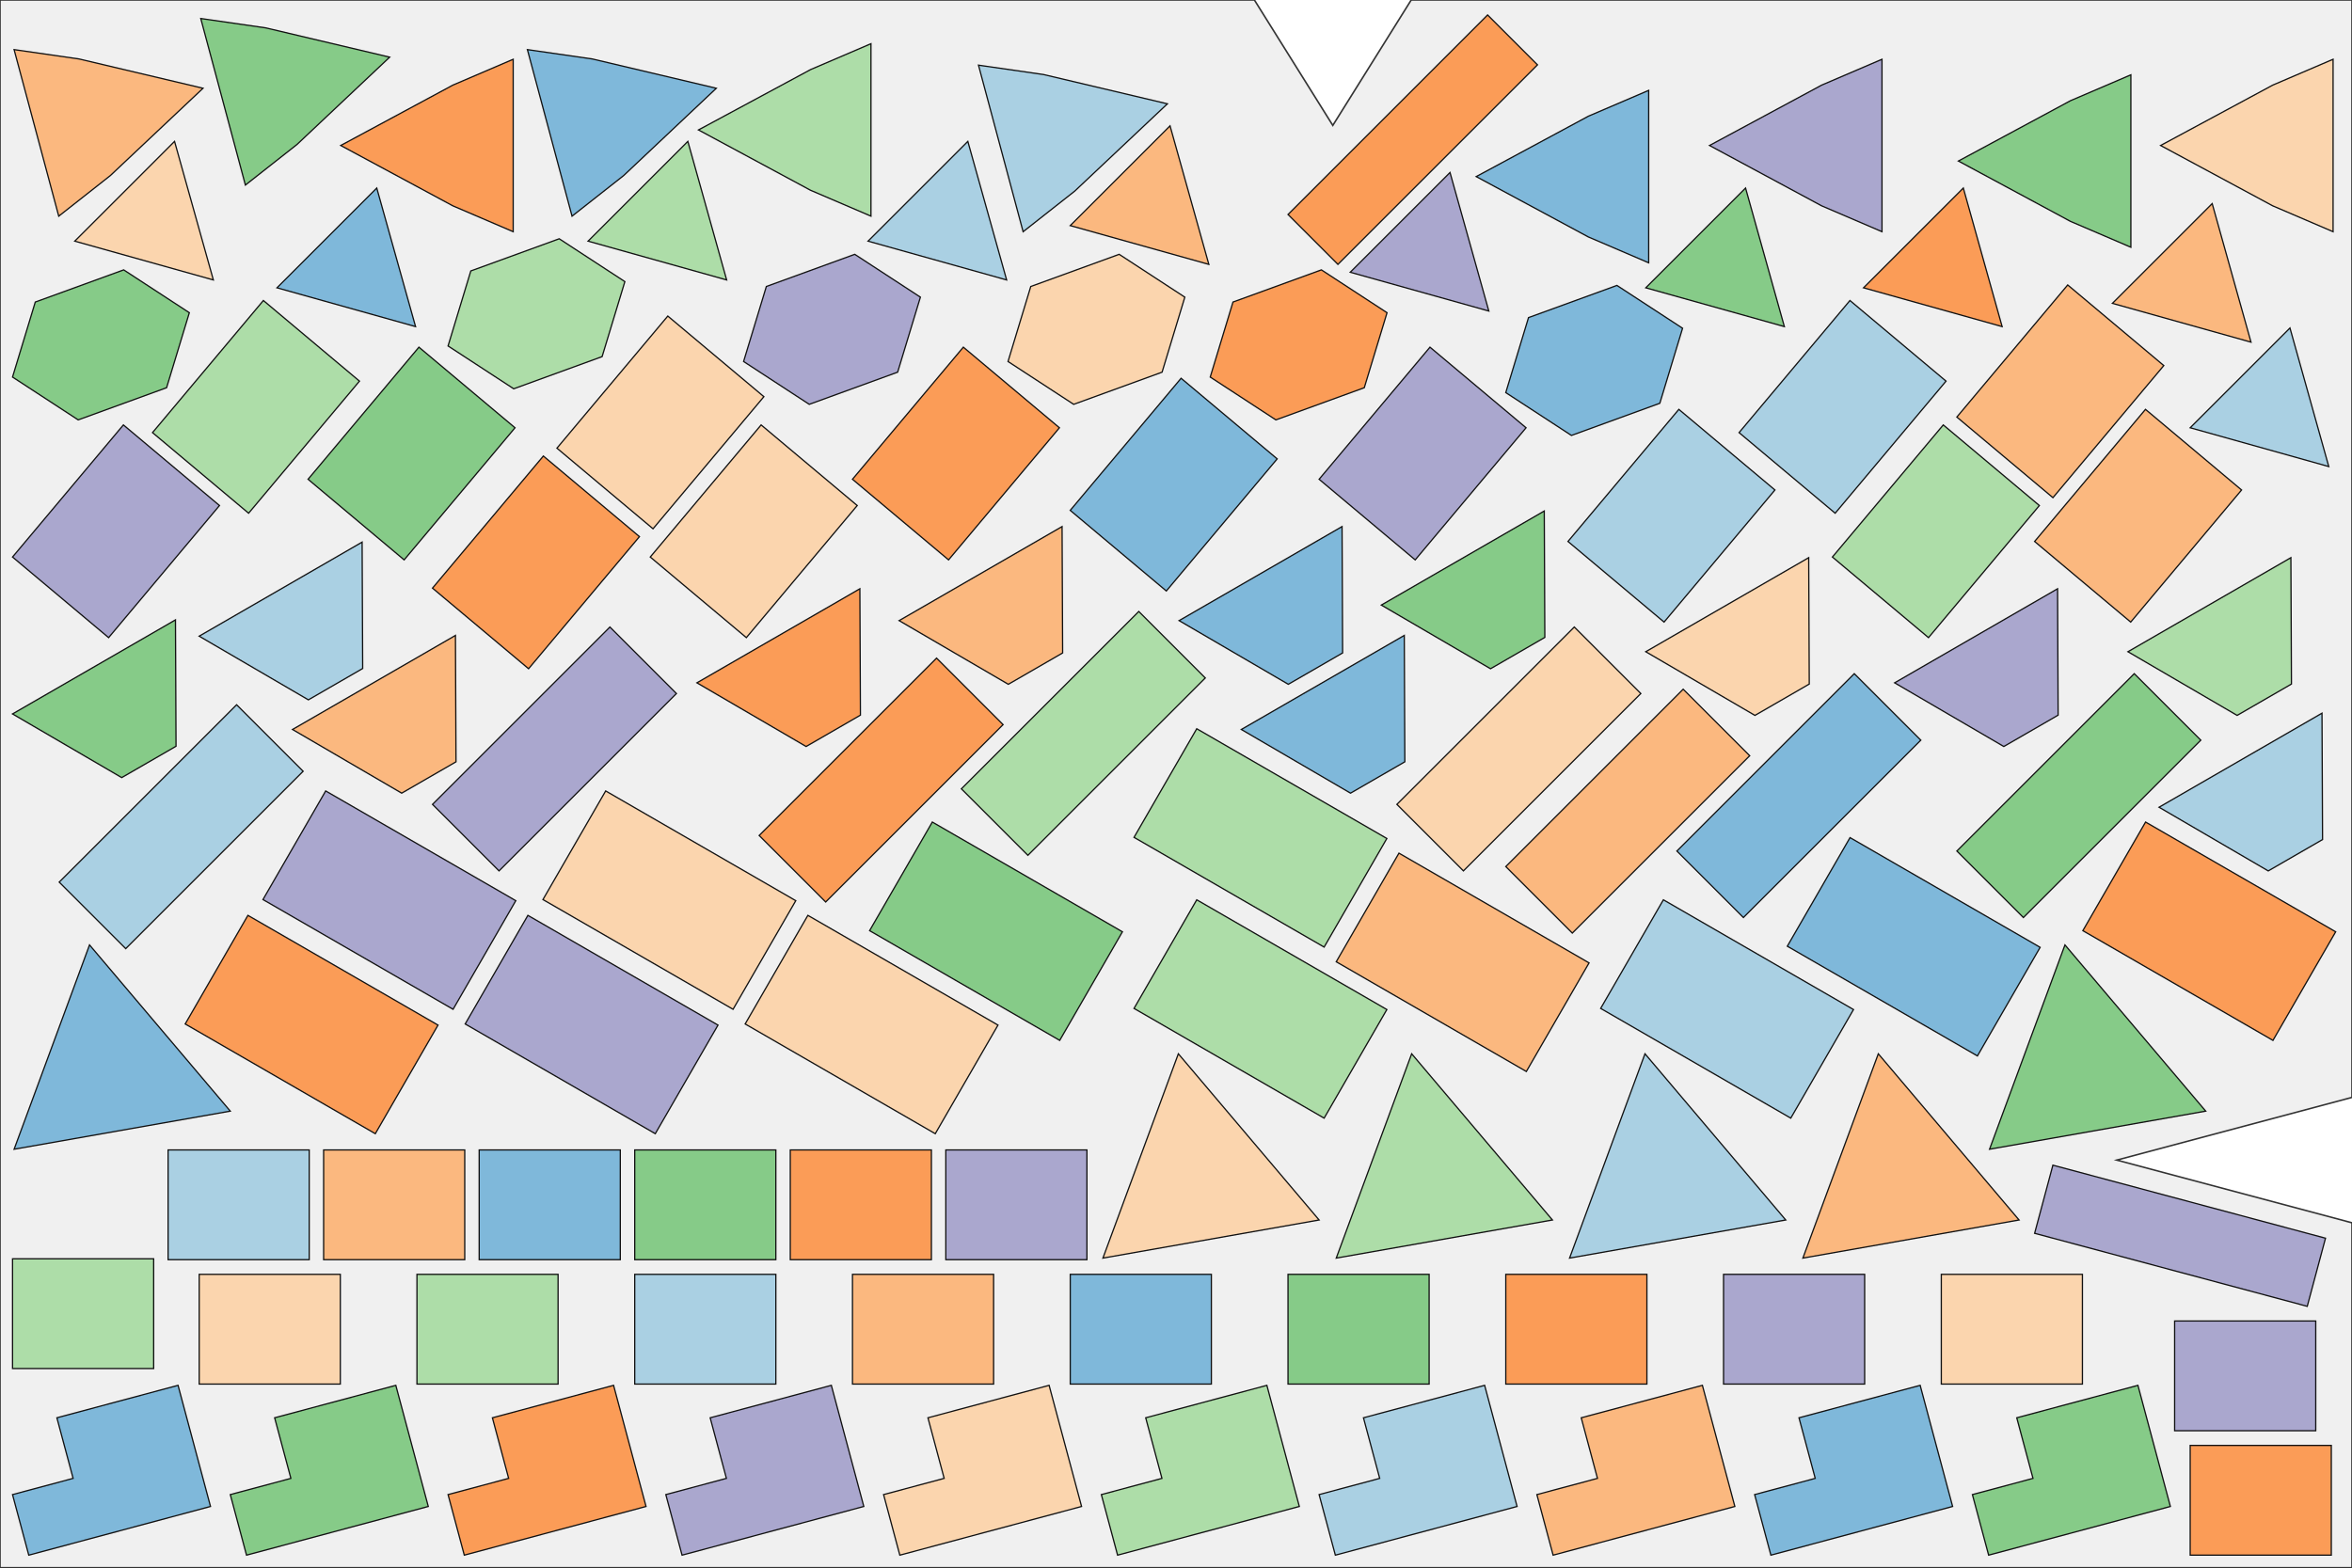
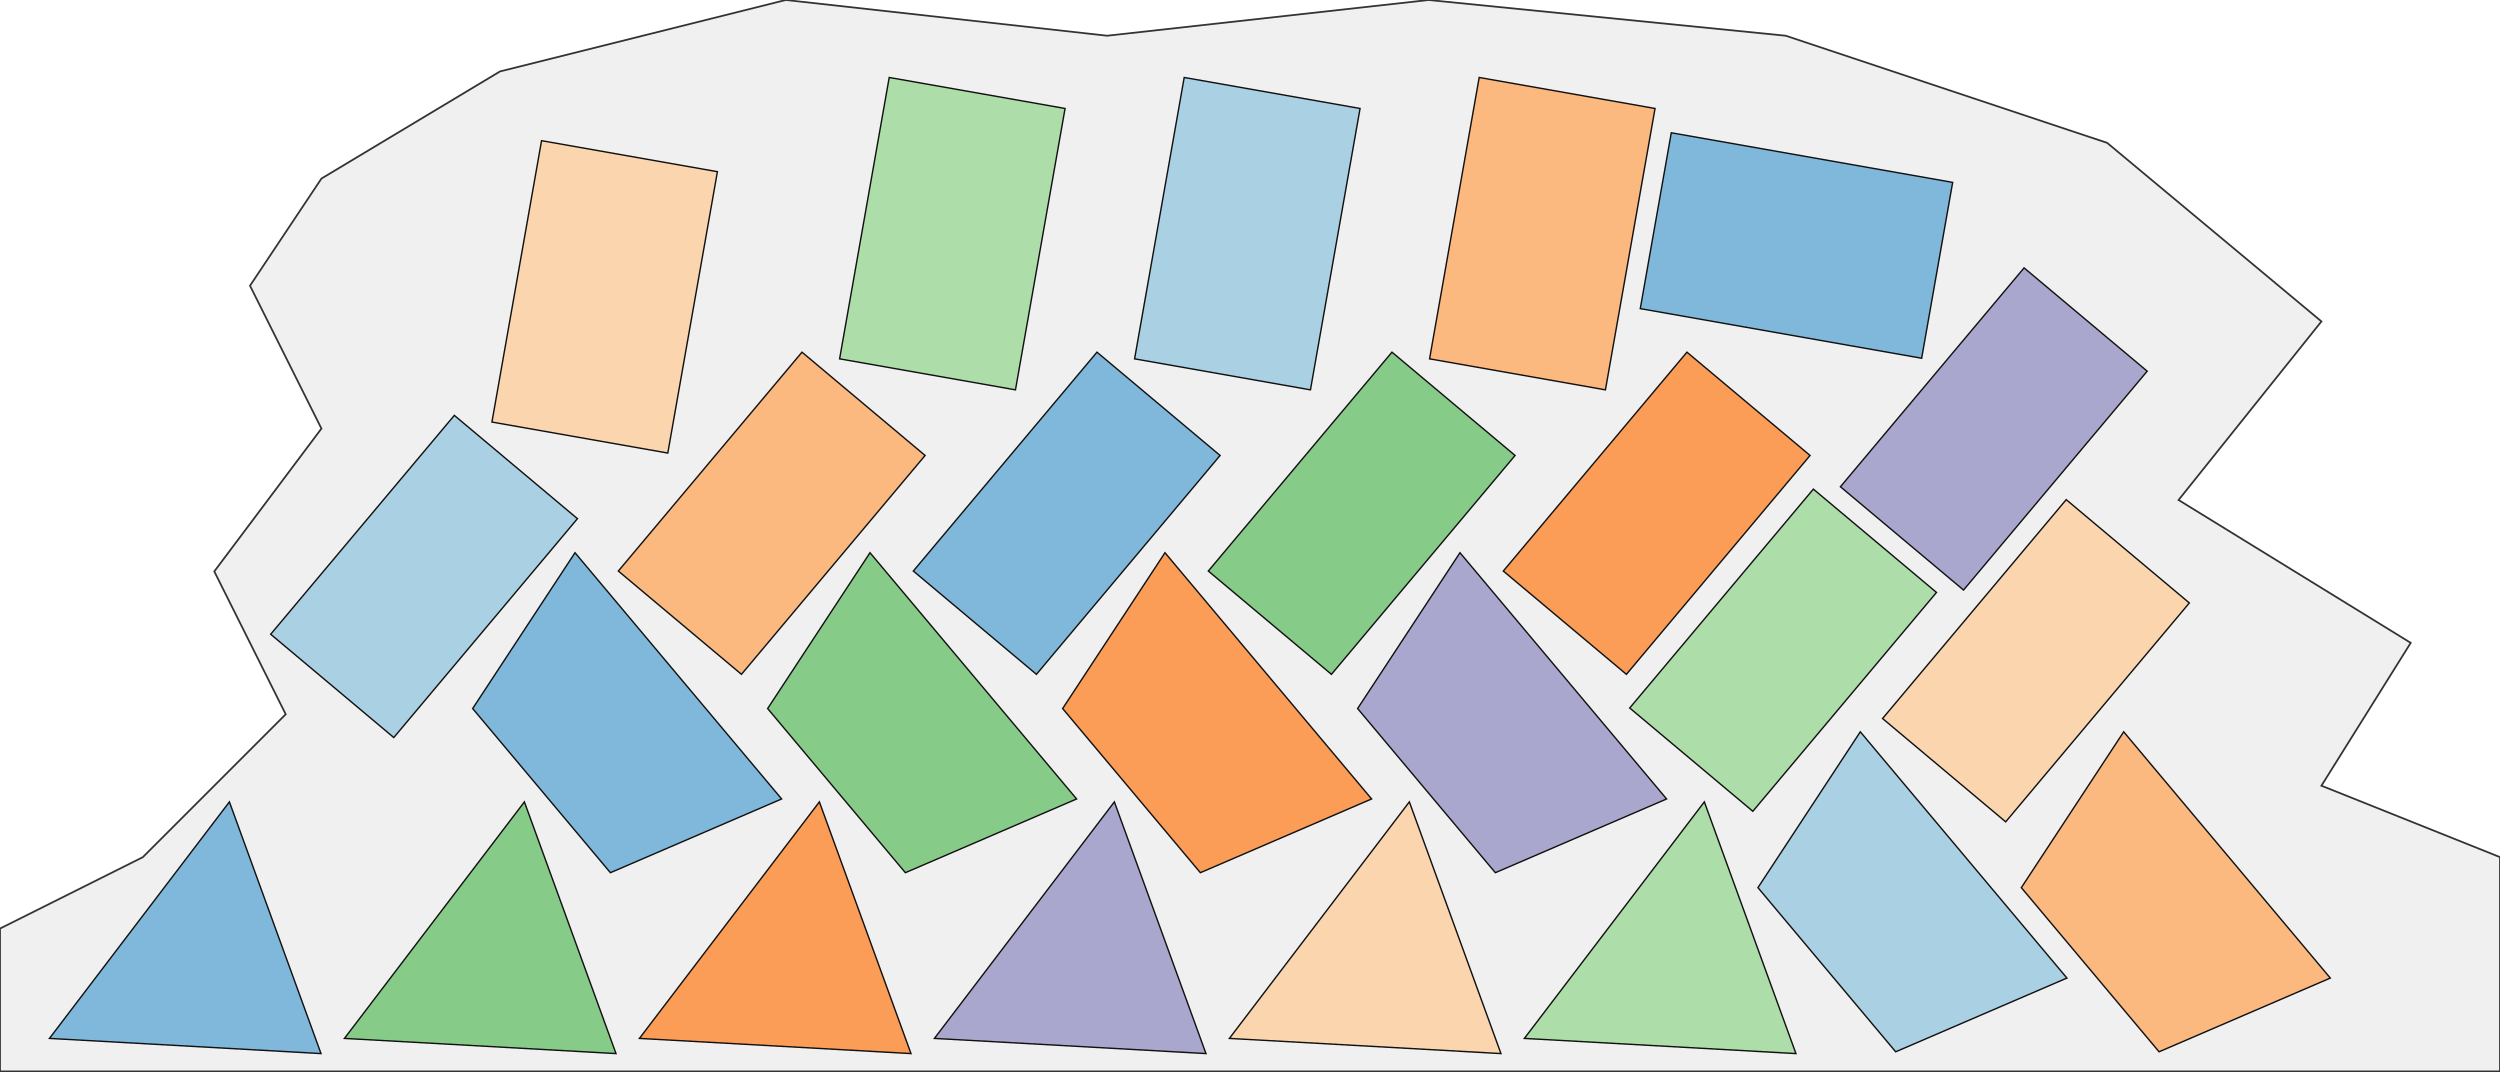
- <svg xmlns="http://www.w3.org/2000/svg" width="1500.0" height="1000.0" viewBox="0.0 0.0 1500.0 1000.0">
-   <rect x="0.0" y="0.0" width="1500.0" height="1000.0" fill="white" />
-   <g transform="translate(0,1000.0) scale(1,-1)">
-     <path d="M 0.000 0.000 L 1500.000 0.000 L 1500.000 220.000 L 1350.000 260.000 L 1500.000 300.000 L 1500.000 1000.000 L 900.000 1000.000 L 850.000 920.000 L 800.000 1000.000 L 0.000 1000.000 L 0.000 0.000 Z " fill="#f0f0f0" stroke="#333" stroke-width="1" />
-     <path d="M 18.344 7.991 L 134.255 39.050 L 113.550 116.324 L 36.276 95.618 L 46.628 56.981 L 7.991 46.628 L 18.344 7.991 Z " fill="#6baed6" fill-opacity="0.85" stroke="#111" stroke-width="0.8">
+ <svg xmlns="http://www.w3.org/2000/svg" width="1400.0" height="600.0" viewBox="0.0 0.0 1400.0 600.0">
+   <rect x="0.0" y="0.0" width="1400.0" height="600.0" fill="white" />
+   <g transform="translate(0,600.0) scale(1,-1)">
+     <path d="M 0.000 0.000 L 1400.000 0.000 L 1400.000 120.000 L 1300.000 160.000 L 1350.000 240.000 L 1220.000 320.000 L 1300.000 420.000 L 1180.000 520.000 L 1000.000 580.000 L 800.000 600.000 L 620.000 580.000 L 440.000 600.000 L 280.000 560.000 L 180.000 500.000 L 140.000 440.000 L 180.000 360.000 L 120.000 280.000 L 160.000 200.000 L 80.000 120.000 L 0.000 80.000 L 0.000 0.000 Z " fill="#f0f0f0" stroke="#333" stroke-width="1" />
+     <path d="M 179.768 9.992 L 128.465 150.946 L 27.690 18.491 L 179.768 9.992 Z " fill="#6baed6" fill-opacity="0.85" stroke="#111" stroke-width="0.8">
      </path>
-     <path d="M 157.224 7.991 L 273.135 39.050 L 252.430 116.324 L 175.156 95.618 L 185.508 56.981 L 146.871 46.628 L 157.224 7.991 Z " fill="#74c476" fill-opacity="0.85" stroke="#111" stroke-width="0.8">
+     <path d="M 344.961 9.992 L 293.658 150.946 L 192.882 18.491 L 344.961 9.992 Z " fill="#74c476" fill-opacity="0.85" stroke="#111" stroke-width="0.8">
      </path>
-     <path d="M 296.104 7.991 L 412.015 39.050 L 391.310 116.324 L 314.036 95.618 L 324.388 56.981 L 285.751 46.628 L 296.104 7.991 Z " fill="#fd8d3c" fill-opacity="0.85" stroke="#111" stroke-width="0.8">
+     <path d="M 510.153 9.992 L 458.850 150.946 L 358.075 18.491 L 510.153 9.992 Z " fill="#fd8d3c" fill-opacity="0.85" stroke="#111" stroke-width="0.8">
      </path>
-     <path d="M 434.984 7.991 L 550.895 39.050 L 530.190 116.324 L 452.916 95.618 L 463.268 56.981 L 424.631 46.628 L 434.984 7.991 Z " fill="#9e9ac8" fill-opacity="0.85" stroke="#111" stroke-width="0.8">
+     <path d="M 675.345 9.992 L 624.042 150.946 L 523.267 18.491 L 675.345 9.992 Z " fill="#9e9ac8" fill-opacity="0.85" stroke="#111" stroke-width="0.8">
      </path>
-     <path d="M 573.864 7.991 L 689.775 39.050 L 669.070 116.324 L 591.796 95.618 L 602.148 56.981 L 563.511 46.628 L 573.864 7.991 Z " fill="#fdd0a2" fill-opacity="0.85" stroke="#111" stroke-width="0.8">
+     <path d="M 840.537 9.992 L 789.234 150.946 L 688.459 18.491 L 840.537 9.992 Z " fill="#fdd0a2" fill-opacity="0.85" stroke="#111" stroke-width="0.8">
      </path>
-     <path d="M 712.744 7.991 L 828.655 39.050 L 807.950 116.324 L 730.676 95.618 L 741.028 56.981 L 702.391 46.628 L 712.744 7.991 Z " fill="#a1d99b" fill-opacity="0.85" stroke="#111" stroke-width="0.8">
+     <path d="M 1005.730 9.992 L 954.427 150.946 L 853.651 18.491 L 1005.730 9.992 Z " fill="#a1d99b" fill-opacity="0.85" stroke="#111" stroke-width="0.8">
      </path>
-     <path d="M 851.624 7.991 L 967.535 39.050 L 946.830 116.324 L 869.556 95.618 L 879.908 56.981 L 841.271 46.628 L 851.624 7.991 Z " fill="#9ecae1" fill-opacity="0.85" stroke="#111" stroke-width="0.8">
+     <path d="M 1157.474 52.292 L 1041.772 190.180 L 984.451 102.920 L 1061.586 10.995 L 1157.474 52.292 Z " fill="#9ecae1" fill-opacity="0.85" stroke="#111" stroke-width="0.8">
      </path>
-     <path d="M 990.504 7.991 L 1106.415 39.050 L 1085.710 116.324 L 1008.436 95.618 L 1018.788 56.981 L 980.151 46.628 L 990.504 7.991 Z " fill="#fdae6b" fill-opacity="0.85" stroke="#111" stroke-width="0.8">
+     <path d="M 1304.967 52.292 L 1189.265 190.180 L 1131.944 102.920 L 1209.079 10.995 L 1304.967 52.292 Z " fill="#fdae6b" fill-opacity="0.85" stroke="#111" stroke-width="0.8">
      </path>
-     <path d="M 1129.384 7.991 L 1245.295 39.050 L 1224.590 116.324 L 1147.316 95.618 L 1157.668 56.981 L 1119.031 46.628 L 1129.384 7.991 Z " fill="#6baed6" fill-opacity="0.85" stroke="#111" stroke-width="0.8">
+     <path d="M 437.707 152.588 L 322.006 290.476 L 264.685 203.216 L 341.819 111.290 L 437.707 152.588 Z " fill="#6baed6" fill-opacity="0.85" stroke="#111" stroke-width="0.8">
      </path>
-     <path d="M 1268.264 7.991 L 1384.175 39.050 L 1363.470 116.324 L 1286.196 95.618 L 1296.548 56.981 L 1257.911 46.628 L 1268.264 7.991 Z " fill="#74c476" fill-opacity="0.85" stroke="#111" stroke-width="0.8">
+     <path d="M 602.900 152.588 L 487.198 290.476 L 429.877 203.216 L 507.012 111.290 L 602.900 152.588 Z " fill="#74c476" fill-opacity="0.85" stroke="#111" stroke-width="0.8">
      </path>
-     <path d="M 1486.800 8.000 L 1486.800 78.000 L 1396.800 78.000 L 1396.800 8.000 L 1486.800 8.000 Z " fill="#fd8d3c" fill-opacity="0.85" stroke="#111" stroke-width="0.8">
+     <path d="M 768.092 152.588 L 652.390 290.476 L 595.069 203.216 L 672.204 111.290 L 768.092 152.588 Z " fill="#fd8d3c" fill-opacity="0.85" stroke="#111" stroke-width="0.8">
      </path>
-     <path d="M 1476.880 87.360 L 1476.880 157.360 L 1386.880 157.360 L 1386.880 87.360 L 1476.880 87.360 Z " fill="#9e9ac8" fill-opacity="0.85" stroke="#111" stroke-width="0.8">
+     <path d="M 933.284 152.588 L 817.582 290.476 L 760.262 203.216 L 837.396 111.290 L 933.284 152.588 Z " fill="#9e9ac8" fill-opacity="0.85" stroke="#111" stroke-width="0.8">
      </path>
-     <path d="M 217.040 117.120 L 217.040 187.120 L 127.040 187.120 L 127.040 117.120 L 217.040 117.120 Z " fill="#fdd0a2" fill-opacity="0.85" stroke="#111" stroke-width="0.8">
+     <path d="M 1157.078 320.193 L 1054.232 197.626 L 1123.176 139.775 L 1226.022 262.342 L 1157.078 320.193 Z " fill="#fdd0a2" fill-opacity="0.85" stroke="#111" stroke-width="0.8">
      </path>
-     <path d="M 355.920 117.120 L 355.920 187.120 L 265.920 187.120 L 265.920 117.120 L 355.920 117.120 Z " fill="#a1d99b" fill-opacity="0.85" stroke="#111" stroke-width="0.8">
+     <path d="M 1015.485 326.093 L 912.639 203.525 L 981.583 145.675 L 1084.429 268.242 L 1015.485 326.093 Z " fill="#a1d99b" fill-opacity="0.85" stroke="#111" stroke-width="0.8">
      </path>
-     <path d="M 494.800 117.120 L 494.800 187.120 L 404.800 187.120 L 404.800 117.120 L 494.800 117.120 Z " fill="#9ecae1" fill-opacity="0.85" stroke="#111" stroke-width="0.8">
+     <path d="M 254.420 367.391 L 151.574 244.824 L 220.518 186.973 L 323.364 309.540 L 254.420 367.391 Z " fill="#9ecae1" fill-opacity="0.85" stroke="#111" stroke-width="0.8">
      </path>
-     <path d="M 633.680 117.120 L 633.680 187.120 L 543.680 187.120 L 543.680 117.120 L 633.680 117.120 Z " fill="#fdae6b" fill-opacity="0.85" stroke="#111" stroke-width="0.8">
+     <path d="M 449.111 402.789 L 346.265 280.222 L 415.209 222.371 L 518.055 344.938 L 449.111 402.789 Z " fill="#fdae6b" fill-opacity="0.85" stroke="#111" stroke-width="0.8">
      </path>
-     <path d="M 772.560 117.120 L 772.560 187.120 L 682.560 187.120 L 682.560 117.120 L 772.560 117.120 Z " fill="#6baed6" fill-opacity="0.85" stroke="#111" stroke-width="0.8">
+     <path d="M 614.303 402.789 L 511.457 280.222 L 580.401 222.371 L 683.247 344.938 L 614.303 402.789 Z " fill="#6baed6" fill-opacity="0.85" stroke="#111" stroke-width="0.8">
      </path>
-     <path d="M 911.440 117.120 L 911.440 187.120 L 821.440 187.120 L 821.440 117.120 L 911.440 117.120 Z " fill="#74c476" fill-opacity="0.85" stroke="#111" stroke-width="0.8">
+     <path d="M 779.496 402.789 L 676.650 280.222 L 745.594 222.371 L 848.440 344.938 L 779.496 402.789 Z " fill="#74c476" fill-opacity="0.85" stroke="#111" stroke-width="0.8">
      </path>
-     <path d="M 1050.320 117.120 L 1050.320 187.120 L 960.320 187.120 L 960.320 117.120 L 1050.320 117.120 Z " fill="#fd8d3c" fill-opacity="0.85" stroke="#111" stroke-width="0.8">
+     <path d="M 944.688 402.789 L 841.842 280.222 L 910.786 222.371 L 1013.632 344.938 L 944.688 402.789 Z " fill="#fd8d3c" fill-opacity="0.85" stroke="#111" stroke-width="0.8">
      </path>
-     <path d="M 1189.200 117.120 L 1189.200 187.120 L 1099.200 187.120 L 1099.200 117.120 L 1189.200 117.120 Z " fill="#9e9ac8" fill-opacity="0.85" stroke="#111" stroke-width="0.8">
+     <path d="M 1133.479 449.987 L 1030.633 327.420 L 1099.577 269.569 L 1202.423 392.136 L 1133.479 449.987 Z " fill="#9e9ac8" fill-opacity="0.85" stroke="#111" stroke-width="0.8">
      </path>
-     <path d="M 1328.080 117.120 L 1328.080 187.120 L 1238.080 187.120 L 1238.080 117.120 L 1328.080 117.120 Z " fill="#fdd0a2" fill-opacity="0.85" stroke="#111" stroke-width="0.8">
+     <path d="M 401.751 503.852 L 303.270 521.217 L 275.486 363.648 L 373.967 346.283 L 401.751 503.852 Z " fill="#fdd0a2" fill-opacity="0.85" stroke="#111" stroke-width="0.8">
      </path>
-     <path d="M 98.000 127.040 L 98.000 197.040 L 8.000 197.040 L 8.000 127.040 L 98.000 127.040 Z " fill="#a1d99b" fill-opacity="0.85" stroke="#111" stroke-width="0.8">
+     <path d="M 596.442 539.251 L 497.961 556.615 L 470.177 399.046 L 568.658 381.681 L 596.442 539.251 Z " fill="#a1d99b" fill-opacity="0.85" stroke="#111" stroke-width="0.8">
      </path>
-     <path d="M 197.200 196.480 L 197.200 266.480 L 107.200 266.480 L 107.200 196.480 L 197.200 196.480 Z " fill="#9ecae1" fill-opacity="0.85" stroke="#111" stroke-width="0.8">
+     <path d="M 761.634 539.251 L 663.153 556.615 L 635.369 399.046 L 733.850 381.681 L 761.634 539.251 Z " fill="#9ecae1" fill-opacity="0.85" stroke="#111" stroke-width="0.8">
      </path>
-     <path d="M 296.400 196.480 L 296.400 266.480 L 206.400 266.480 L 206.400 196.480 L 296.400 196.480 Z " fill="#fdae6b" fill-opacity="0.85" stroke="#111" stroke-width="0.8">
+     <path d="M 926.826 539.251 L 828.345 556.615 L 800.562 399.046 L 899.042 381.681 L 926.826 539.251 Z " fill="#fdae6b" fill-opacity="0.85" stroke="#111" stroke-width="0.8">
      </path>
-     <path d="M 395.600 196.480 L 395.600 266.480 L 305.600 266.480 L 305.600 196.480 L 395.600 196.480 Z " fill="#6baed6" fill-opacity="0.85" stroke="#111" stroke-width="0.8">
-       </path>
-     <path d="M 494.800 196.480 L 494.800 266.480 L 404.800 266.480 L 404.800 196.480 L 494.800 196.480 Z " fill="#74c476" fill-opacity="0.85" stroke="#111" stroke-width="0.8">
-       </path>
-     <path d="M 594.000 196.480 L 594.000 266.480 L 504.000 266.480 L 504.000 196.480 L 594.000 196.480 Z " fill="#fd8d3c" fill-opacity="0.85" stroke="#111" stroke-width="0.8">
-       </path>
-     <path d="M 693.200 196.480 L 693.200 266.480 L 603.200 266.480 L 603.200 196.480 L 693.200 196.480 Z " fill="#9e9ac8" fill-opacity="0.85" stroke="#111" stroke-width="0.8">
-       </path>
-     <path d="M 703.398 197.479 L 841.271 221.790 L 751.497 327.812 L 703.398 197.479 Z " fill="#fdd0a2" fill-opacity="0.85" stroke="#111" stroke-width="0.8">
-       </path>
-     <path d="M 852.198 197.479 L 990.071 221.790 L 900.297 327.812 L 852.198 197.479 Z " fill="#a1d99b" fill-opacity="0.85" stroke="#111" stroke-width="0.8">
-       </path>
-     <path d="M 1000.998 197.479 L 1138.871 221.790 L 1049.097 327.812 L 1000.998 197.479 Z " fill="#9ecae1" fill-opacity="0.85" stroke="#111" stroke-width="0.8">
-       </path>
-     <path d="M 1149.798 197.479 L 1287.671 221.790 L 1197.897 327.812 L 1149.798 197.479 Z " fill="#fdae6b" fill-opacity="0.85" stroke="#111" stroke-width="0.8">
-       </path>
-     <path d="M 8.998 266.919 L 146.871 291.230 L 57.097 397.252 L 8.998 266.919 Z " fill="#6baed6" fill-opacity="0.85" stroke="#111" stroke-width="0.8">
-       </path>
-     <path d="M 1268.838 266.919 L 1406.711 291.230 L 1316.937 397.252 L 1268.838 266.919 Z " fill="#74c476" fill-opacity="0.85" stroke="#111" stroke-width="0.8">
-       </path>
-     <path d="M 239.353 276.829 L 279.353 346.111 L 158.109 416.111 L 118.109 346.829 L 239.353 276.829 Z " fill="#fd8d3c" fill-opacity="0.85" stroke="#111" stroke-width="0.8">
-       </path>
-     <path d="M 417.913 276.829 L 457.913 346.111 L 336.669 416.111 L 296.669 346.829 L 417.913 276.829 Z " fill="#9e9ac8" fill-opacity="0.85" stroke="#111" stroke-width="0.8">
-       </path>
-     <path d="M 596.473 276.829 L 636.473 346.111 L 515.229 416.111 L 475.229 346.829 L 596.473 276.829 Z " fill="#fdd0a2" fill-opacity="0.85" stroke="#111" stroke-width="0.8">
-       </path>
-     <path d="M 844.473 286.749 L 884.473 356.031 L 763.229 426.031 L 723.229 356.749 L 844.473 286.749 Z " fill="#a1d99b" fill-opacity="0.85" stroke="#111" stroke-width="0.8">
-       </path>
-     <path d="M 1142.073 286.749 L 1182.073 356.031 L 1060.829 426.031 L 1020.829 356.749 L 1142.073 286.749 Z " fill="#9ecae1" fill-opacity="0.85" stroke="#111" stroke-width="0.8">
-       </path>
-     <path d="M 973.433 316.509 L 1013.433 385.791 L 892.189 455.791 L 852.189 386.509 L 973.433 316.509 Z " fill="#fdae6b" fill-opacity="0.85" stroke="#111" stroke-width="0.8">
-       </path>
-     <path d="M 1261.113 326.429 L 1301.113 395.711 L 1179.869 465.711 L 1139.869 396.429 L 1261.113 326.429 Z " fill="#6baed6" fill-opacity="0.85" stroke="#111" stroke-width="0.8">
-       </path>
-     <path d="M 675.833 336.349 L 715.833 405.631 L 594.589 475.631 L 554.589 406.349 L 675.833 336.349 Z " fill="#74c476" fill-opacity="0.85" stroke="#111" stroke-width="0.8">
-       </path>
-     <path d="M 1449.593 336.349 L 1489.593 405.631 L 1368.349 475.631 L 1328.349 406.349 L 1449.593 336.349 Z " fill="#fd8d3c" fill-opacity="0.85" stroke="#111" stroke-width="0.8">
-       </path>
-     <path d="M 288.953 356.189 L 328.953 425.471 L 207.709 495.471 L 167.709 426.189 L 288.953 356.189 Z " fill="#9e9ac8" fill-opacity="0.85" stroke="#111" stroke-width="0.8">
-       </path>
-     <path d="M 467.513 356.189 L 507.513 425.471 L 386.269 495.471 L 346.269 426.189 L 467.513 356.189 Z " fill="#fdd0a2" fill-opacity="0.85" stroke="#111" stroke-width="0.8">
-       </path>
-     <path d="M 844.473 395.869 L 884.473 465.151 L 763.229 535.151 L 723.229 465.869 L 844.473 395.869 Z " fill="#a1d99b" fill-opacity="0.85" stroke="#111" stroke-width="0.8">
-       </path>
-     <path d="M 80.186 394.880 L 193.323 508.017 L 150.897 550.443 L 37.760 437.306 L 80.186 394.880 Z " fill="#9ecae1" fill-opacity="0.85" stroke="#111" stroke-width="0.8">
-       </path>
-     <path d="M 1002.746 404.800 L 1115.883 517.937 L 1073.457 560.363 L 960.320 447.226 L 1002.746 404.800 Z " fill="#fdae6b" fill-opacity="0.85" stroke="#111" stroke-width="0.8">
-       </path>
-     <path d="M 1111.866 414.720 L 1225.003 527.857 L 1182.577 570.283 L 1069.440 457.146 L 1111.866 414.720 Z " fill="#6baed6" fill-opacity="0.85" stroke="#111" stroke-width="0.8">
-       </path>
-     <path d="M 1290.426 414.720 L 1403.563 527.857 L 1361.137 570.283 L 1248.000 457.146 L 1290.426 414.720 Z " fill="#74c476" fill-opacity="0.85" stroke="#111" stroke-width="0.8">
-       </path>
-     <path d="M 526.586 424.640 L 639.723 537.777 L 597.297 580.203 L 484.160 467.066 L 526.586 424.640 Z " fill="#fd8d3c" fill-opacity="0.85" stroke="#111" stroke-width="0.8">
-       </path>
-     <path d="M 318.266 444.480 L 431.403 557.617 L 388.977 600.043 L 275.840 486.906 L 318.266 444.480 Z " fill="#9e9ac8" fill-opacity="0.85" stroke="#111" stroke-width="0.8">
-       </path>
-     <path d="M 933.306 444.480 L 1046.443 557.617 L 1004.017 600.043 L 890.880 486.906 L 933.306 444.480 Z " fill="#fdd0a2" fill-opacity="0.85" stroke="#111" stroke-width="0.8">
-       </path>
-     <path d="M 655.546 454.400 L 768.683 567.537 L 726.257 609.963 L 613.120 496.826 L 655.546 454.400 Z " fill="#a1d99b" fill-opacity="0.85" stroke="#111" stroke-width="0.8">
-       </path>
-     <path d="M 1480.866 545.081 L 1376.943 485.081 L 1446.584 444.459 L 1481.225 464.459 L 1480.866 545.081 Z " fill="#9ecae1" fill-opacity="0.85" stroke="#111" stroke-width="0.8">
-       </path>
-     <path d="M 290.466 594.681 L 186.543 534.681 L 256.184 494.059 L 290.825 514.059 L 290.466 594.681 Z " fill="#fdae6b" fill-opacity="0.85" stroke="#111" stroke-width="0.8">
-       </path>
-     <path d="M 895.586 594.681 L 791.663 534.681 L 861.304 494.059 L 895.945 514.059 L 895.586 594.681 Z " fill="#6baed6" fill-opacity="0.85" stroke="#111" stroke-width="0.8">
-       </path>
-     <path d="M 111.906 604.601 L 7.983 544.601 L 77.624 503.979 L 112.265 523.979 L 111.906 604.601 Z " fill="#74c476" fill-opacity="0.85" stroke="#111" stroke-width="0.8">
-       </path>
-     <path d="M 548.386 624.441 L 444.463 564.441 L 514.104 523.819 L 548.745 543.819 L 548.386 624.441 Z " fill="#fd8d3c" fill-opacity="0.85" stroke="#111" stroke-width="0.8">
-       </path>
-     <path d="M 1312.226 624.441 L 1208.303 564.441 L 1277.944 523.819 L 1312.585 543.819 L 1312.226 624.441 Z " fill="#9e9ac8" fill-opacity="0.85" stroke="#111" stroke-width="0.8">
-       </path>
-     <path d="M 1153.506 644.281 L 1049.583 584.281 L 1119.224 543.659 L 1153.865 563.659 L 1153.506 644.281 Z " fill="#fdd0a2" fill-opacity="0.85" stroke="#111" stroke-width="0.8">
-       </path>
-     <path d="M 1461.026 644.281 L 1357.103 584.281 L 1426.744 543.659 L 1461.385 563.659 L 1461.026 644.281 Z " fill="#a1d99b" fill-opacity="0.85" stroke="#111" stroke-width="0.8">
-       </path>
-     <path d="M 230.946 654.201 L 127.023 594.201 L 196.664 553.579 L 231.305 573.579 L 230.946 654.201 Z " fill="#9ecae1" fill-opacity="0.85" stroke="#111" stroke-width="0.8">
-       </path>
-     <path d="M 677.346 664.121 L 573.423 604.121 L 643.064 563.499 L 677.705 583.499 L 677.346 664.121 Z " fill="#fdae6b" fill-opacity="0.85" stroke="#111" stroke-width="0.8">
-       </path>
-     <path d="M 855.906 664.121 L 751.983 604.121 L 821.624 563.499 L 856.265 583.499 L 855.906 664.121 Z " fill="#6baed6" fill-opacity="0.85" stroke="#111" stroke-width="0.8">
-       </path>
-     <path d="M 984.866 674.041 L 880.943 614.041 L 950.584 573.419 L 985.225 593.419 L 984.866 674.041 Z " fill="#74c476" fill-opacity="0.85" stroke="#111" stroke-width="0.8">
-       </path>
-     <path d="M 346.531 709.113 L 275.825 624.848 L 337.108 573.425 L 407.815 657.690 L 346.531 709.113 Z " fill="#fd8d3c" fill-opacity="0.85" stroke="#111" stroke-width="0.8">
-       </path>
-     <path d="M 78.691 728.953 L 7.985 644.688 L 69.268 593.265 L 139.975 677.530 L 78.691 728.953 Z " fill="#9e9ac8" fill-opacity="0.85" stroke="#111" stroke-width="0.8">
-       </path>
-     <path d="M 485.411 728.953 L 414.705 644.688 L 475.988 593.265 L 546.695 677.530 L 485.411 728.953 Z " fill="#fdd0a2" fill-opacity="0.85" stroke="#111" stroke-width="0.8">
-       </path>
-     <path d="M 1239.331 728.953 L 1168.625 644.688 L 1229.908 593.265 L 1300.615 677.530 L 1239.331 728.953 Z " fill="#a1d99b" fill-opacity="0.85" stroke="#111" stroke-width="0.8">
-       </path>
-     <path d="M 1070.691 738.873 L 999.985 654.608 L 1061.268 603.185 L 1131.975 687.450 L 1070.691 738.873 Z " fill="#9ecae1" fill-opacity="0.85" stroke="#111" stroke-width="0.8">
-       </path>
-     <path d="M 1368.291 738.873 L 1297.585 654.608 L 1358.868 603.185 L 1429.575 687.450 L 1368.291 738.873 Z " fill="#fdae6b" fill-opacity="0.85" stroke="#111" stroke-width="0.8">
-       </path>
-     <path d="M 753.251 758.713 L 682.545 674.448 L 743.828 623.025 L 814.535 707.290 L 753.251 758.713 Z " fill="#6baed6" fill-opacity="0.85" stroke="#111" stroke-width="0.8">
-       </path>
-     <path d="M 267.171 778.553 L 196.465 694.288 L 257.748 642.865 L 328.455 727.130 L 267.171 778.553 Z " fill="#74c476" fill-opacity="0.85" stroke="#111" stroke-width="0.8">
-       </path>
-     <path d="M 614.371 778.553 L 543.665 694.288 L 604.948 642.865 L 675.655 727.130 L 614.371 778.553 Z " fill="#fd8d3c" fill-opacity="0.85" stroke="#111" stroke-width="0.8">
-       </path>
-     <path d="M 911.971 778.553 L 841.265 694.288 L 902.548 642.865 L 973.255 727.130 L 911.971 778.553 Z " fill="#9e9ac8" fill-opacity="0.85" stroke="#111" stroke-width="0.8">
-       </path>
-     <path d="M 425.891 798.393 L 355.185 714.128 L 416.468 662.705 L 487.175 746.970 L 425.891 798.393 Z " fill="#fdd0a2" fill-opacity="0.85" stroke="#111" stroke-width="0.8">
-       </path>
-     <path d="M 167.971 808.313 L 97.265 724.048 L 158.548 672.625 L 229.255 756.890 L 167.971 808.313 Z " fill="#a1d99b" fill-opacity="0.85" stroke="#111" stroke-width="0.8">
-       </path>
-     <path d="M 1179.811 808.313 L 1109.105 724.048 L 1170.388 672.625 L 1241.095 756.890 L 1179.811 808.313 Z " fill="#9ecae1" fill-opacity="0.85" stroke="#111" stroke-width="0.8">
-       </path>
-     <path d="M 1318.691 818.233 L 1247.985 733.968 L 1309.268 682.545 L 1379.975 766.810 L 1318.691 818.233 Z " fill="#fdae6b" fill-opacity="0.85" stroke="#111" stroke-width="0.8">
-       </path>
-     <path d="M 1002.181 722.239 L 1058.562 742.760 L 1073.072 790.609 L 1031.201 817.936 L 974.819 797.414 L 960.309 749.566 L 1002.181 722.239 Z " fill="#6baed6" fill-opacity="0.85" stroke="#111" stroke-width="0.8">
-       </path>
-     <path d="M 49.861 732.159 L 106.242 752.680 L 120.752 800.529 L 78.881 827.856 L 22.499 807.334 L 7.989 759.486 L 49.861 732.159 Z " fill="#74c476" fill-opacity="0.85" stroke="#111" stroke-width="0.8">
-       </path>
-     <path d="M 813.701 732.159 L 870.082 752.680 L 884.592 800.529 L 842.721 827.856 L 786.339 807.334 L 771.829 759.486 L 813.701 732.159 Z " fill="#fd8d3c" fill-opacity="0.85" stroke="#111" stroke-width="0.8">
-       </path>
-     <path d="M 516.101 742.079 L 572.482 762.600 L 586.992 810.449 L 545.121 837.776 L 488.739 817.254 L 474.229 769.406 L 516.101 742.079 Z " fill="#9e9ac8" fill-opacity="0.85" stroke="#111" stroke-width="0.8">
-       </path>
-     <path d="M 684.741 742.079 L 741.122 762.600 L 755.632 810.449 L 713.761 837.776 L 657.379 817.254 L 642.869 769.406 L 684.741 742.079 Z " fill="#fdd0a2" fill-opacity="0.85" stroke="#111" stroke-width="0.8">
-       </path>
-     <path d="M 327.621 751.999 L 384.002 772.520 L 398.512 820.369 L 356.641 847.696 L 300.259 827.174 L 285.749 779.326 L 327.621 751.999 Z " fill="#a1d99b" fill-opacity="0.85" stroke="#111" stroke-width="0.8">
-       </path>
-     <path d="M 1460.438 790.775 L 1396.798 727.136 L 1485.187 702.387 L 1460.438 790.775 Z " fill="#9ecae1" fill-opacity="0.85" stroke="#111" stroke-width="0.8">
-       </path>
-     <path d="M 1410.838 870.135 L 1347.198 806.496 L 1435.587 781.747 L 1410.838 870.135 Z " fill="#fdae6b" fill-opacity="0.85" stroke="#111" stroke-width="0.8">
-       </path>
-     <path d="M 240.278 880.055 L 176.638 816.416 L 265.027 791.667 L 240.278 880.055 Z " fill="#6baed6" fill-opacity="0.85" stroke="#111" stroke-width="0.8">
-       </path>
-     <path d="M 1113.238 880.055 L 1049.598 816.416 L 1137.987 791.667 L 1113.238 880.055 Z " fill="#74c476" fill-opacity="0.85" stroke="#111" stroke-width="0.8">
-       </path>
-     <path d="M 1252.118 880.055 L 1188.478 816.416 L 1276.867 791.667 L 1252.118 880.055 Z " fill="#fd8d3c" fill-opacity="0.85" stroke="#111" stroke-width="0.8">
-       </path>
-     <path d="M 924.758 889.975 L 861.118 826.336 L 949.507 801.587 L 924.758 889.975 Z " fill="#9e9ac8" fill-opacity="0.85" stroke="#111" stroke-width="0.8">
-       </path>
-     <path d="M 111.318 909.815 L 47.678 846.176 L 136.067 821.427 L 111.318 909.815 Z " fill="#fdd0a2" fill-opacity="0.85" stroke="#111" stroke-width="0.8">
-       </path>
-     <path d="M 438.678 909.815 L 375.038 846.176 L 463.427 821.427 L 438.678 909.815 Z " fill="#a1d99b" fill-opacity="0.85" stroke="#111" stroke-width="0.8">
-       </path>
-     <path d="M 617.238 909.815 L 553.598 846.176 L 641.987 821.427 L 617.238 909.815 Z " fill="#9ecae1" fill-opacity="0.85" stroke="#111" stroke-width="0.8">
-       </path>
-     <path d="M 746.198 919.735 L 682.558 856.096 L 770.947 831.347 L 746.198 919.735 Z " fill="#fdae6b" fill-opacity="0.85" stroke="#111" stroke-width="0.8">
-       </path>
-     <path d="M 1051.456 832.360 L 1051.456 942.360 L 1012.956 925.860 L 941.456 887.360 L 1012.956 848.860 L 1051.456 832.360 Z " fill="#6baed6" fill-opacity="0.85" stroke="#111" stroke-width="0.8">
-       </path>
-     <path d="M 1358.976 842.280 L 1358.976 952.280 L 1320.476 935.780 L 1248.976 897.280 L 1320.476 858.780 L 1358.976 842.280 Z " fill="#74c476" fill-opacity="0.85" stroke="#111" stroke-width="0.8">
-       </path>
-     <path d="M 327.296 852.200 L 327.296 962.200 L 288.796 945.700 L 217.296 907.200 L 288.796 868.700 L 327.296 852.200 Z " fill="#fd8d3c" fill-opacity="0.85" stroke="#111" stroke-width="0.8">
-       </path>
-     <path d="M 1200.256 852.200 L 1200.256 962.200 L 1161.756 945.700 L 1090.256 907.200 L 1161.756 868.700 L 1200.256 852.200 Z " fill="#9e9ac8" fill-opacity="0.85" stroke="#111" stroke-width="0.8">
-       </path>
-     <path d="M 1487.936 852.200 L 1487.936 962.200 L 1449.436 945.700 L 1377.936 907.200 L 1449.436 868.700 L 1487.936 852.200 Z " fill="#fdd0a2" fill-opacity="0.85" stroke="#111" stroke-width="0.8">
-       </path>
-     <path d="M 555.456 862.120 L 555.456 972.120 L 516.956 955.620 L 445.456 917.120 L 516.956 878.620 L 555.456 862.120 Z " fill="#a1d99b" fill-opacity="0.85" stroke="#111" stroke-width="0.8">
-       </path>
-     <path d="M 624.030 958.438 L 652.500 852.186 L 685.417 878.089 L 744.517 933.782 L 665.488 952.465 L 624.030 958.438 Z " fill="#9ecae1" fill-opacity="0.85" stroke="#111" stroke-width="0.8">
-       </path>
-     <path d="M 8.990 968.358 L 37.460 862.106 L 70.377 888.009 L 129.477 943.702 L 50.448 962.385 L 8.990 968.358 Z " fill="#fdae6b" fill-opacity="0.85" stroke="#111" stroke-width="0.8">
-       </path>
-     <path d="M 336.350 968.358 L 364.820 862.106 L 397.737 888.009 L 456.837 943.702 L 377.808 962.385 L 336.350 968.358 Z " fill="#6baed6" fill-opacity="0.85" stroke="#111" stroke-width="0.8">
-       </path>
-     <path d="M 128.030 988.198 L 156.500 881.946 L 189.417 907.849 L 248.517 963.542 L 169.488 982.225 L 128.030 988.198 Z " fill="#74c476" fill-opacity="0.85" stroke="#111" stroke-width="0.8">
-       </path>
-     <path d="M 853.260 831.360 L 980.539 958.639 L 948.719 990.459 L 821.440 863.180 L 853.260 831.360 Z " fill="#fd8d3c" fill-opacity="0.85" stroke="#111" stroke-width="0.8">
-       </path>
-     <path d="M 1483.105 210.178 L 1309.238 256.766 L 1297.591 213.299 L 1471.458 166.711 L 1483.105 210.178 Z " fill="#9e9ac8" fill-opacity="0.85" stroke="#111" stroke-width="0.8">
+     <path d="M 935.921 525.645 L 918.556 427.164 L 1076.125 399.381 L 1093.490 497.861 L 935.921 525.645 Z " fill="#6baed6" fill-opacity="0.85" stroke="#111" stroke-width="0.8">
      </path>
  </g>
</svg>
